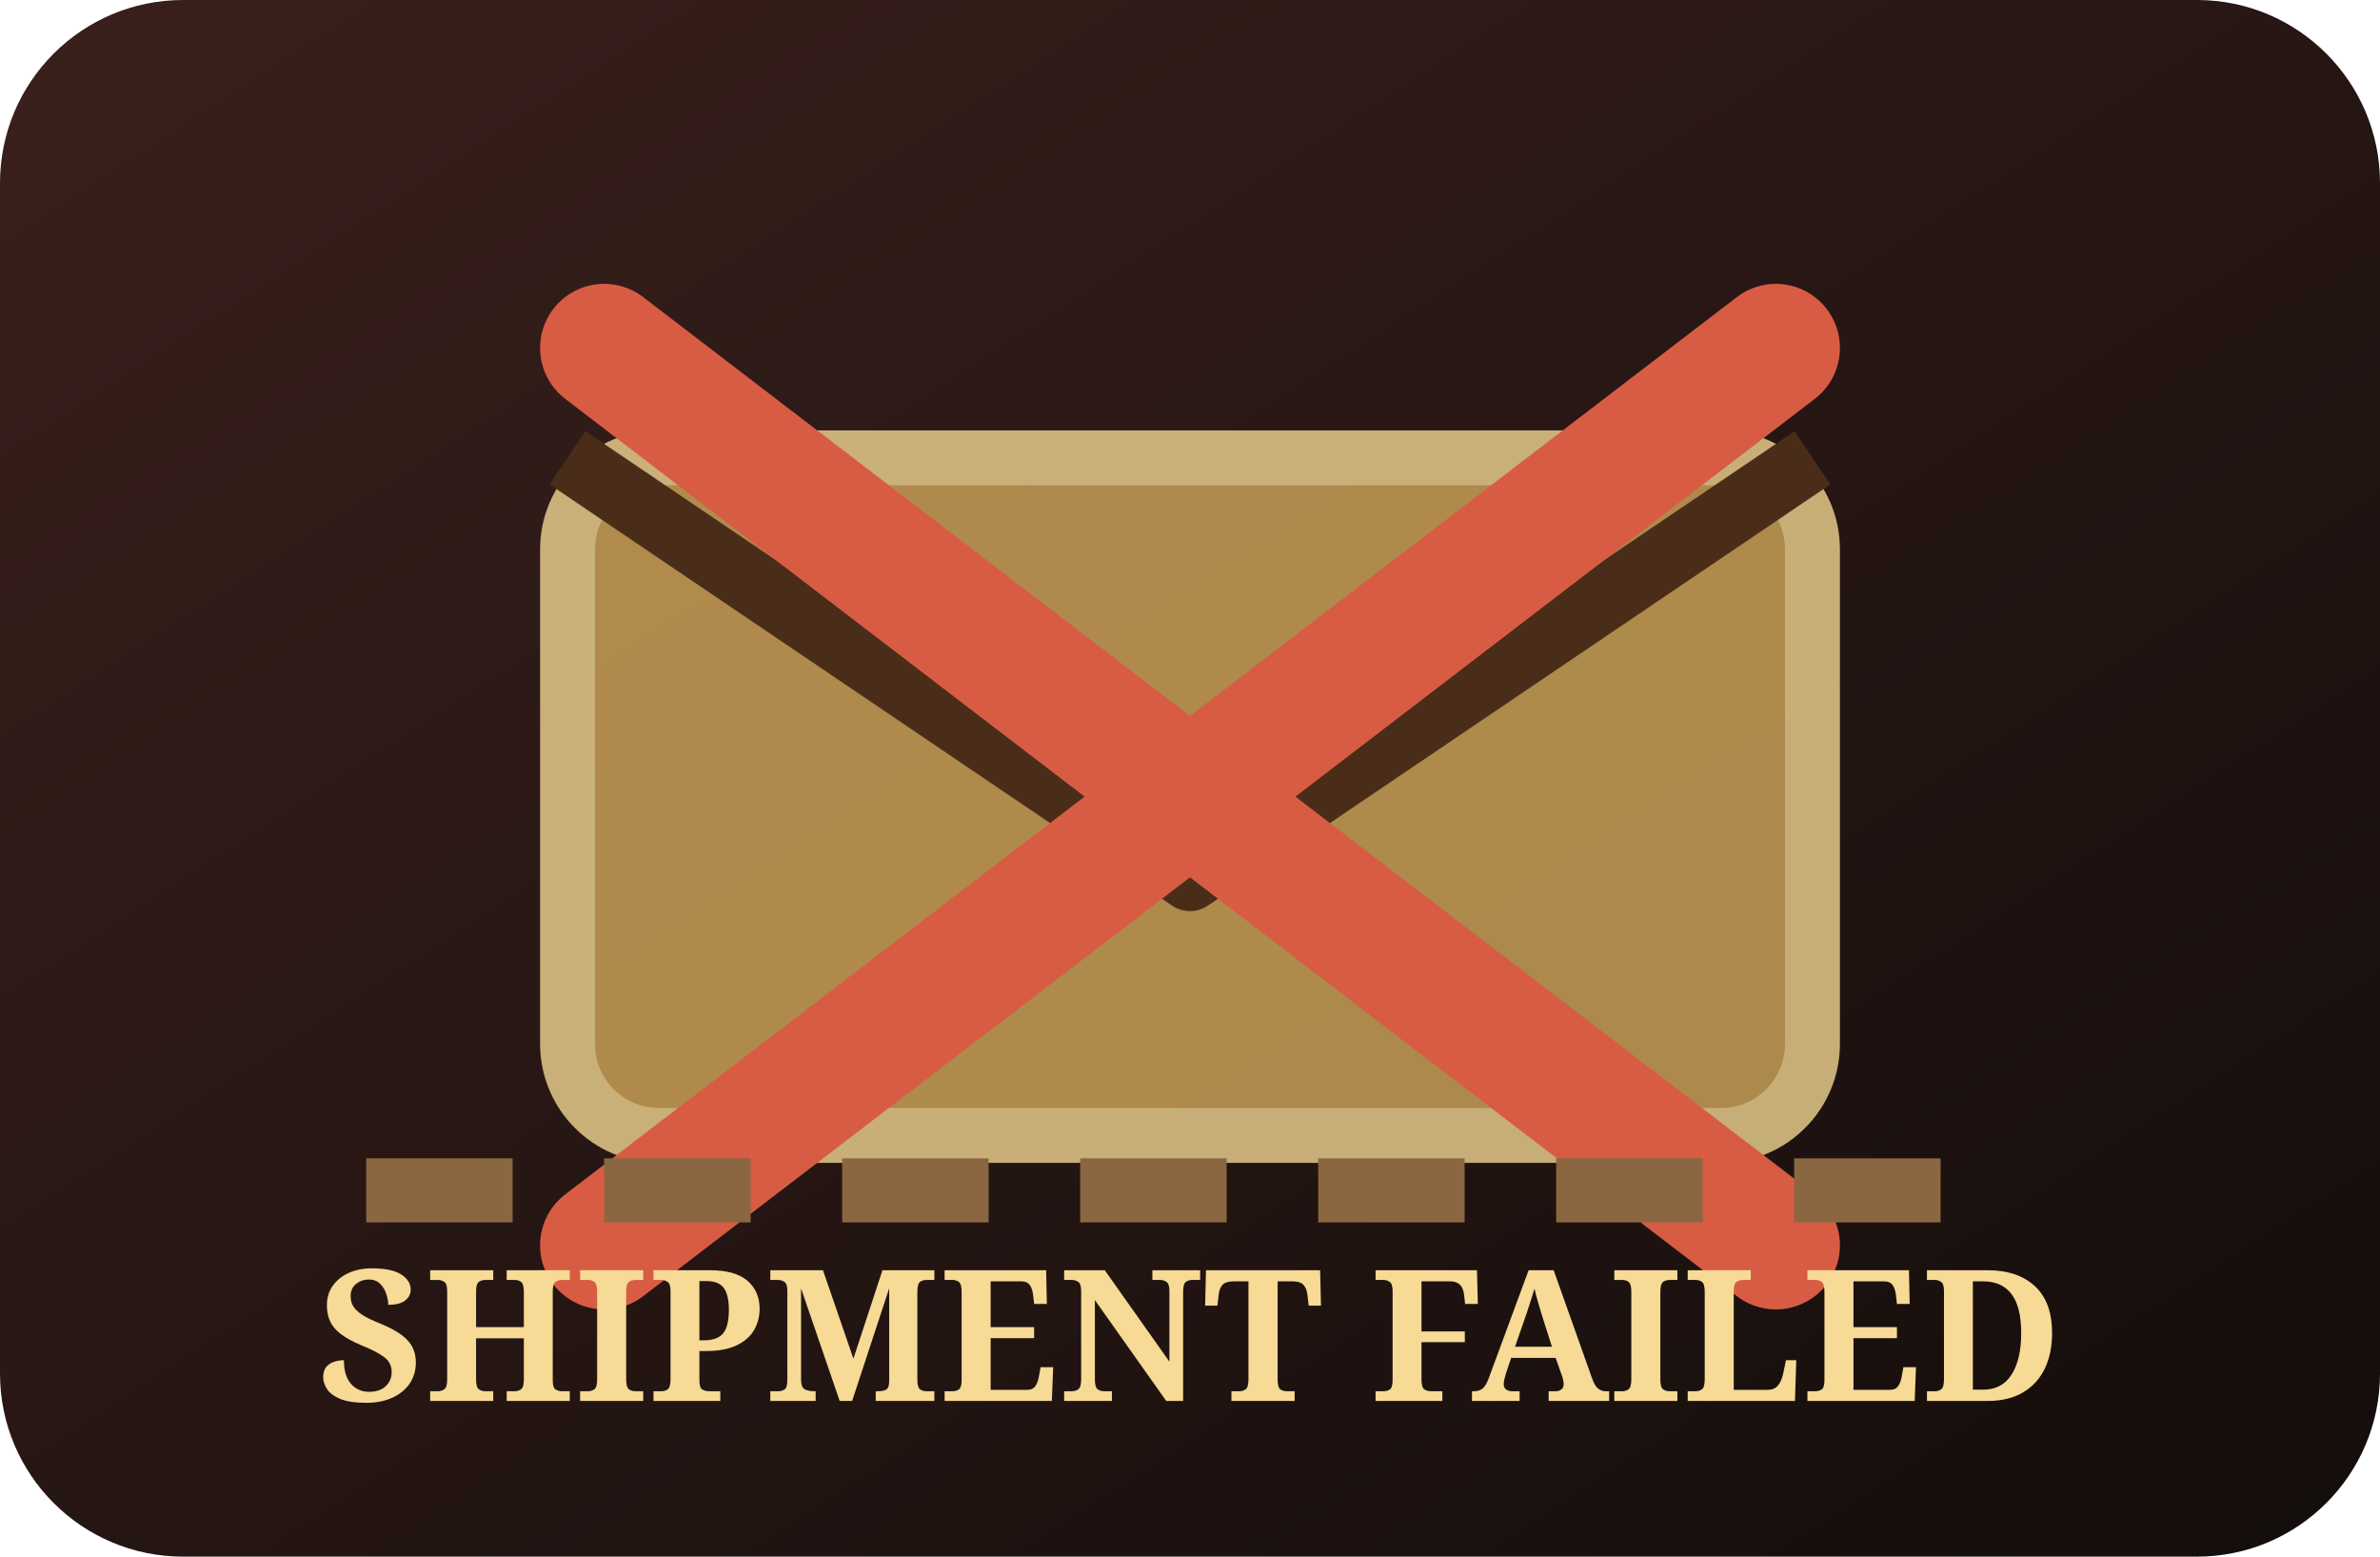
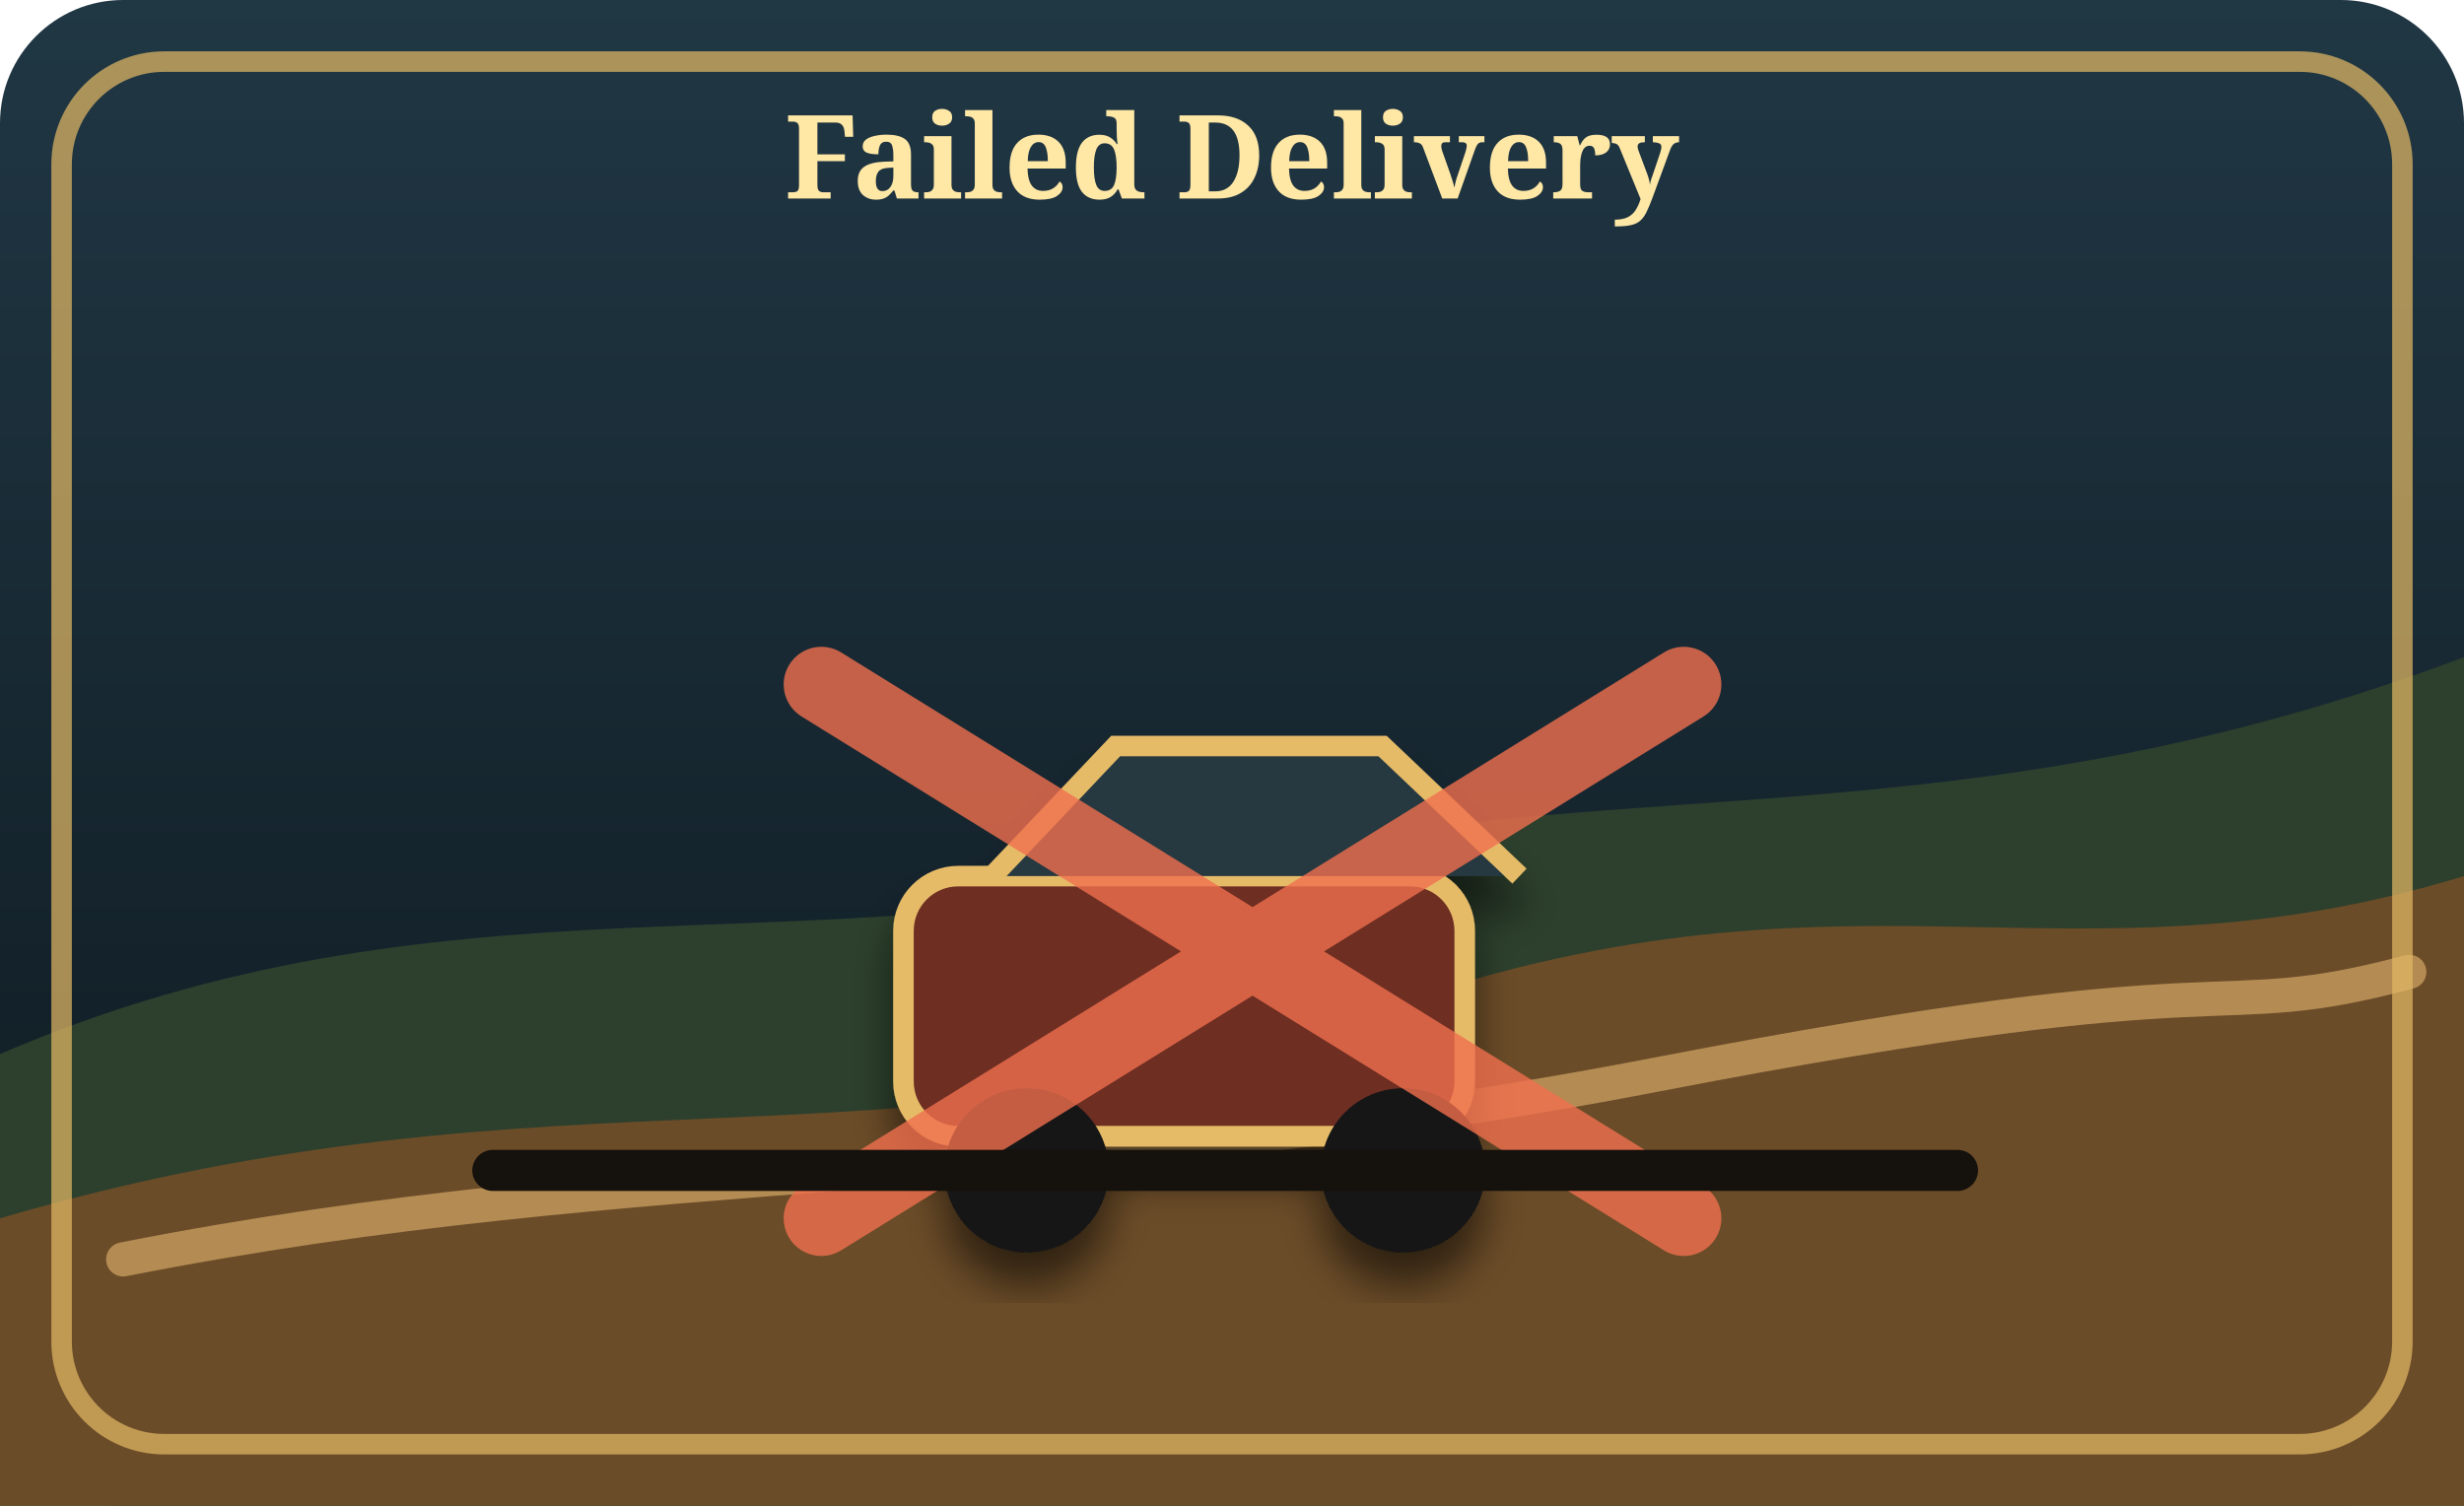
- <svg xmlns="http://www.w3.org/2000/svg" viewBox="0 0 260 170">
+ <svg xmlns="http://www.w3.org/2000/svg" viewBox="0 0 360 220" role="img" aria-label="Failed Delivery">
  <defs>
-     <linearGradient id="bg" y1="0" y2="1">
-       <stop offset="0" stop-color="#3a201c" />
-       <stop offset="1" stop-color="#130d0b" />
+     <linearGradient id="sky" x1="0" x2="0" y1="0" y2="1">
+       <stop offset="0" stop-color="#203744" />
+       <stop offset="1" stop-color="#0d171d" />
    </linearGradient>
+     <linearGradient id="gold" x1="0" x2="1">
+       <stop offset="0" stop-color="#fff0ae" />
+       <stop offset=".5" stop-color="#d59d3e" />
+       <stop offset="1" stop-color="#fff1b8" />
+     </linearGradient>
+     <filter id="shadow">
+       <feDropShadow dx="0" dy="5" stdDeviation="3" flood-color="#000" flood-opacity=".55" />
+     </filter>
  </defs>
-   <rect width="260" height="170" rx="20" fill="url(#bg)" />
-   <rect x="62" y="50" width="136" height="74" rx="10" fill="#d5aa5b" stroke="#f6da95" stroke-width="6" opacity=".78" />
-   <path d="M62 50l68 46 68-46" fill="none" stroke="#4a2d19" stroke-width="7" stroke-linejoin="round" />
-   <path d="M66 38l128 98M194 38L66 136" stroke="#d85c44" stroke-width="14" stroke-linecap="round" />
-   <path d="M40 130h180" stroke="#8a6741" stroke-width="7" stroke-dasharray="16 10" />
-   <text x="130" y="153" text-anchor="middle" font-family="Georgia,serif" font-size="20" font-weight="700" fill="#f6da95">SHIPMENT FAILED</text>
+   <rect width="360" height="220" rx="18" fill="url(#sky)" />
+   <path d="M0 154 C65 126 118 142 176 127 S286 124 360 96 V220 H0z" fill="#2d402d" />
+   <path d="M0 178 C82 154 130 173 200 148 S301 146 360 128 V220 H0z" fill="#6b4c28" />
+   <path d="M18 184 C94 169 154 174 242 157 S322 150 352 142" fill="none" stroke="#d0a464" stroke-width="5" stroke-linecap="round" opacity=".72" />
+   <g filter="url(#shadow)">
+     <rect x="132" y="128" width="82" height="38" rx="8" fill="#6e2f24" stroke="#e6bb68" stroke-width="3" />
+     <path d="M145 128l18-19h39l20 19" fill="#263940" stroke="#e6bb68" stroke-width="3" />
+     <circle cx="150" cy="171" r="12" fill="#141414" />
+     <circle cx="205" cy="171" r="12" fill="#141414" />
+   </g>
+   <path d="M120 100l126 78M246 100l-126 78" stroke="#f06f4e" stroke-width="11" stroke-linecap="round" opacity=".8" />
+   <path d="M72 171h214" stroke="#15110d" stroke-width="6" stroke-linecap="round" />
+   <rect x="9" y="9" width="342" height="202" rx="15" fill="none" stroke="#e1b764" stroke-width="3" opacity=".72" />
+   <text x="180" y="29" text-anchor="middle" font-family="Georgia,serif" font-size="17" font-weight="800" fill="#ffe7a6">Failed Delivery</text>
</svg>
